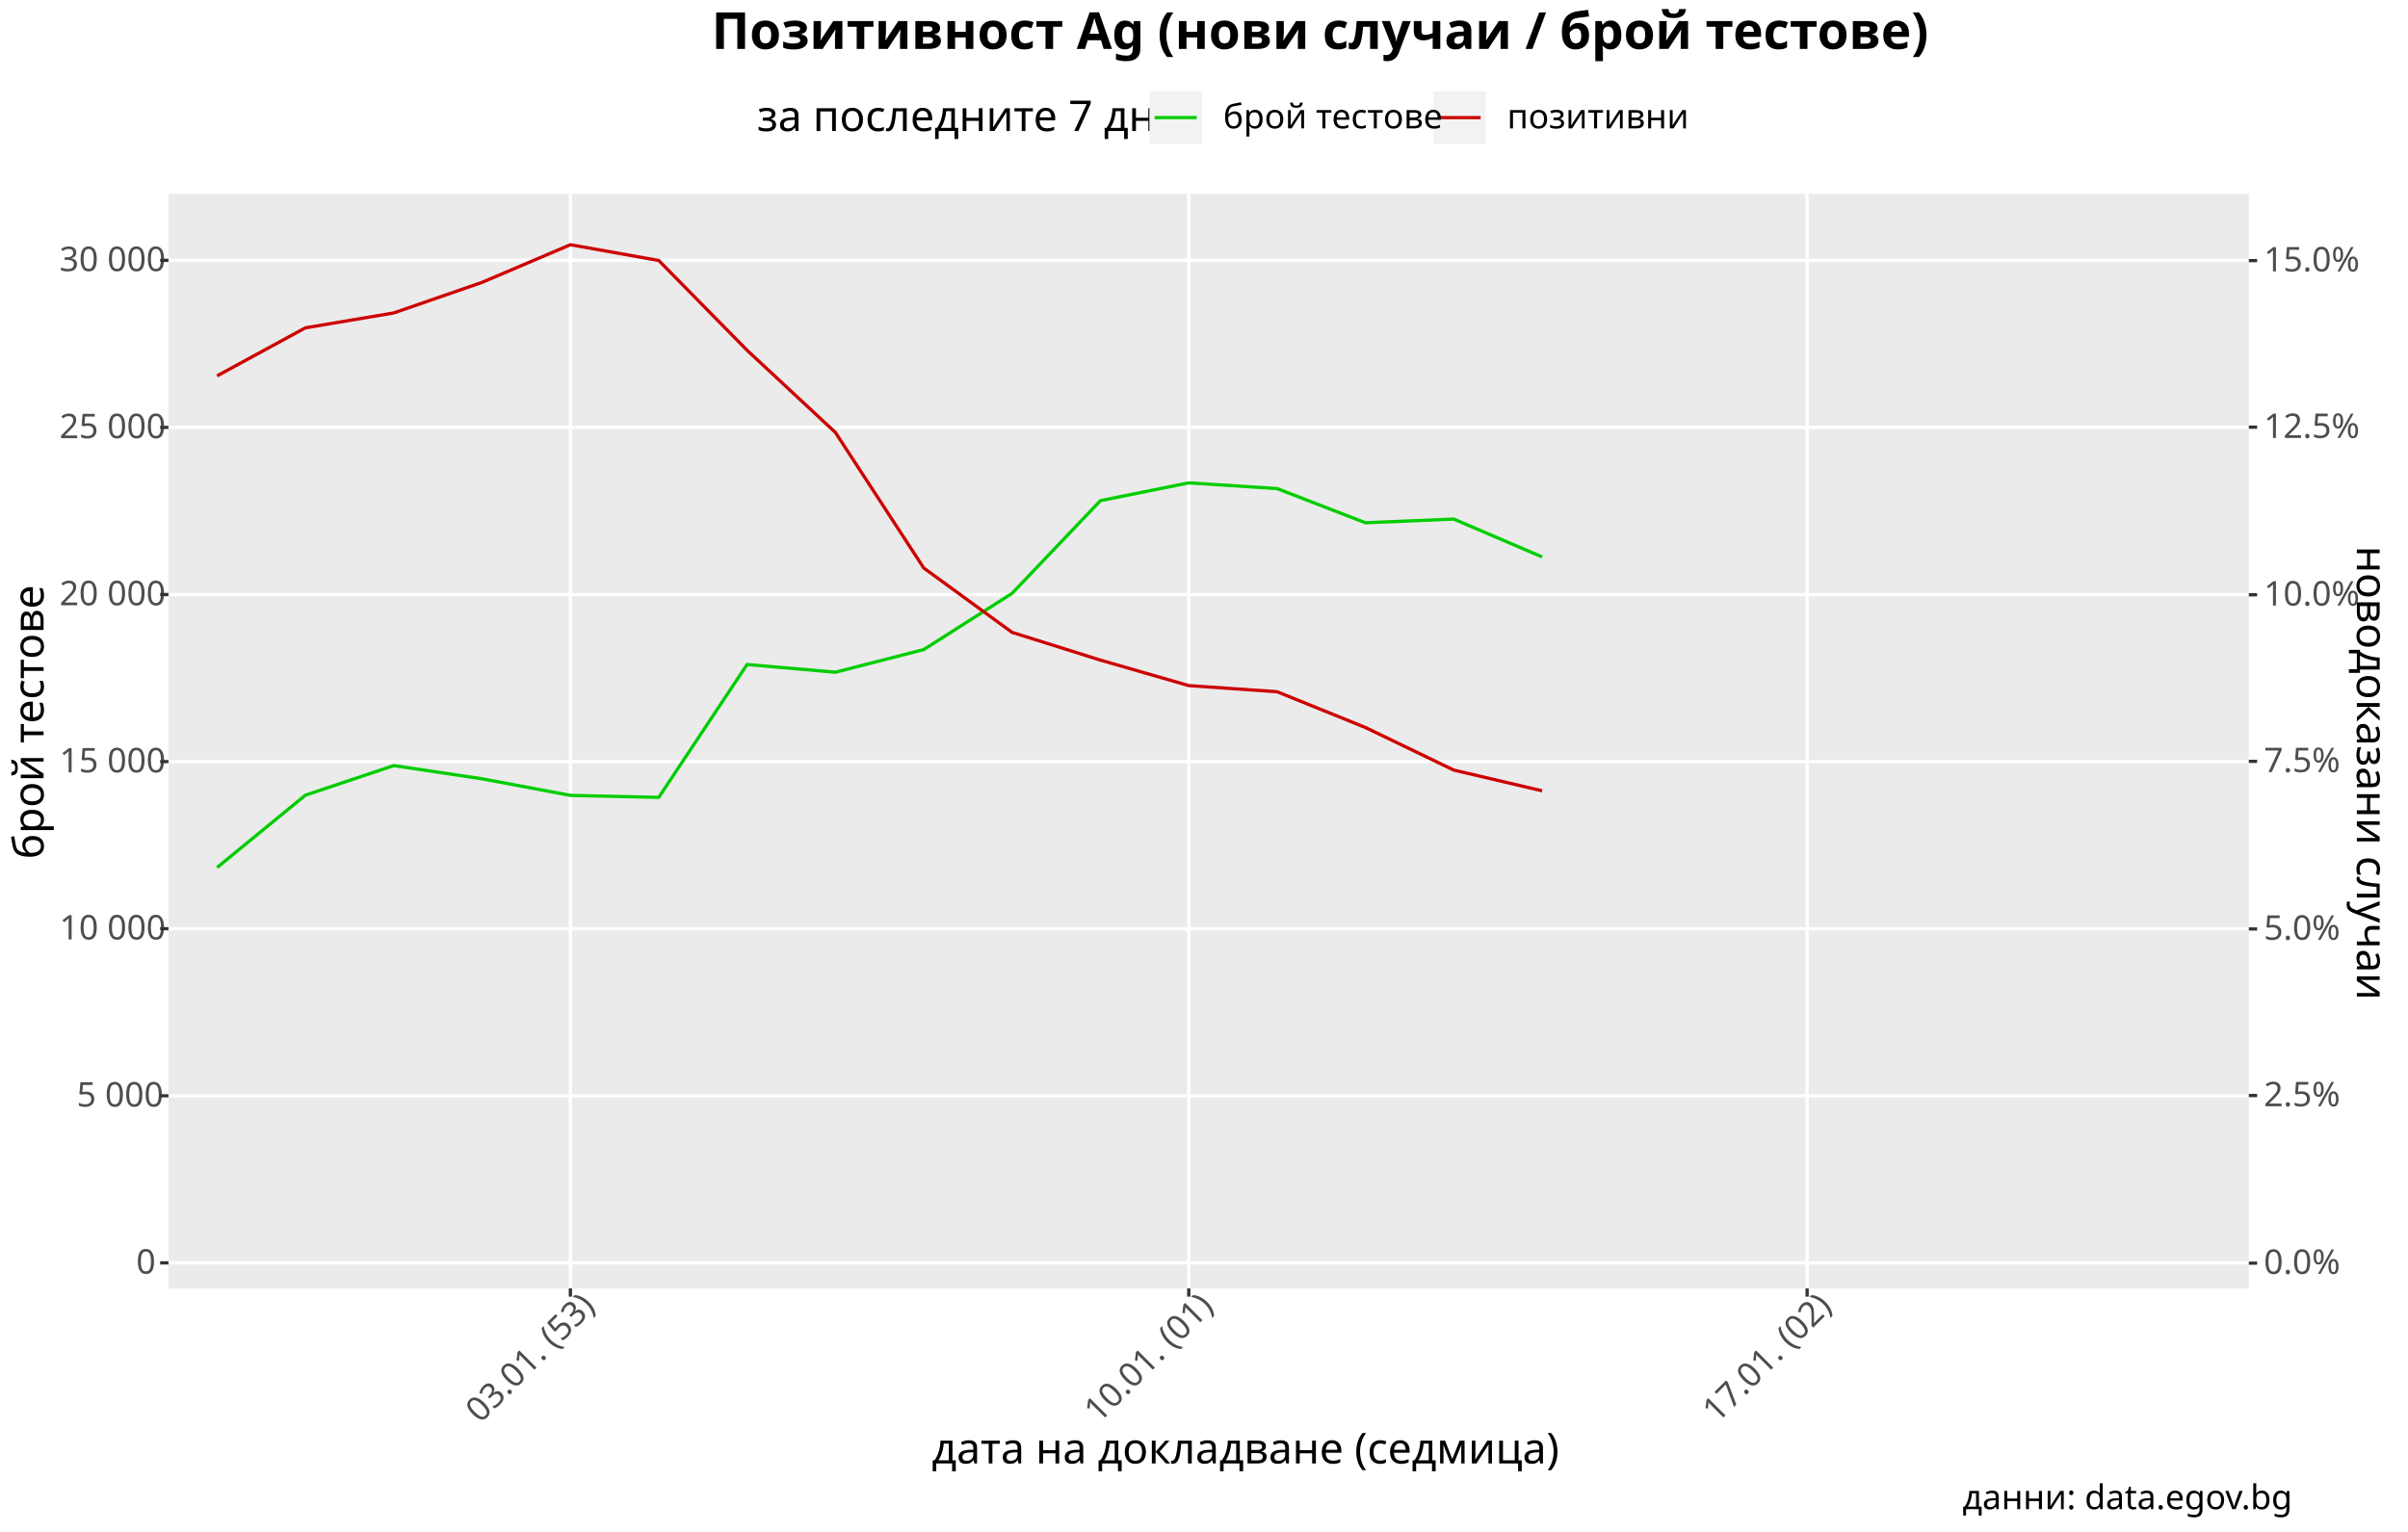
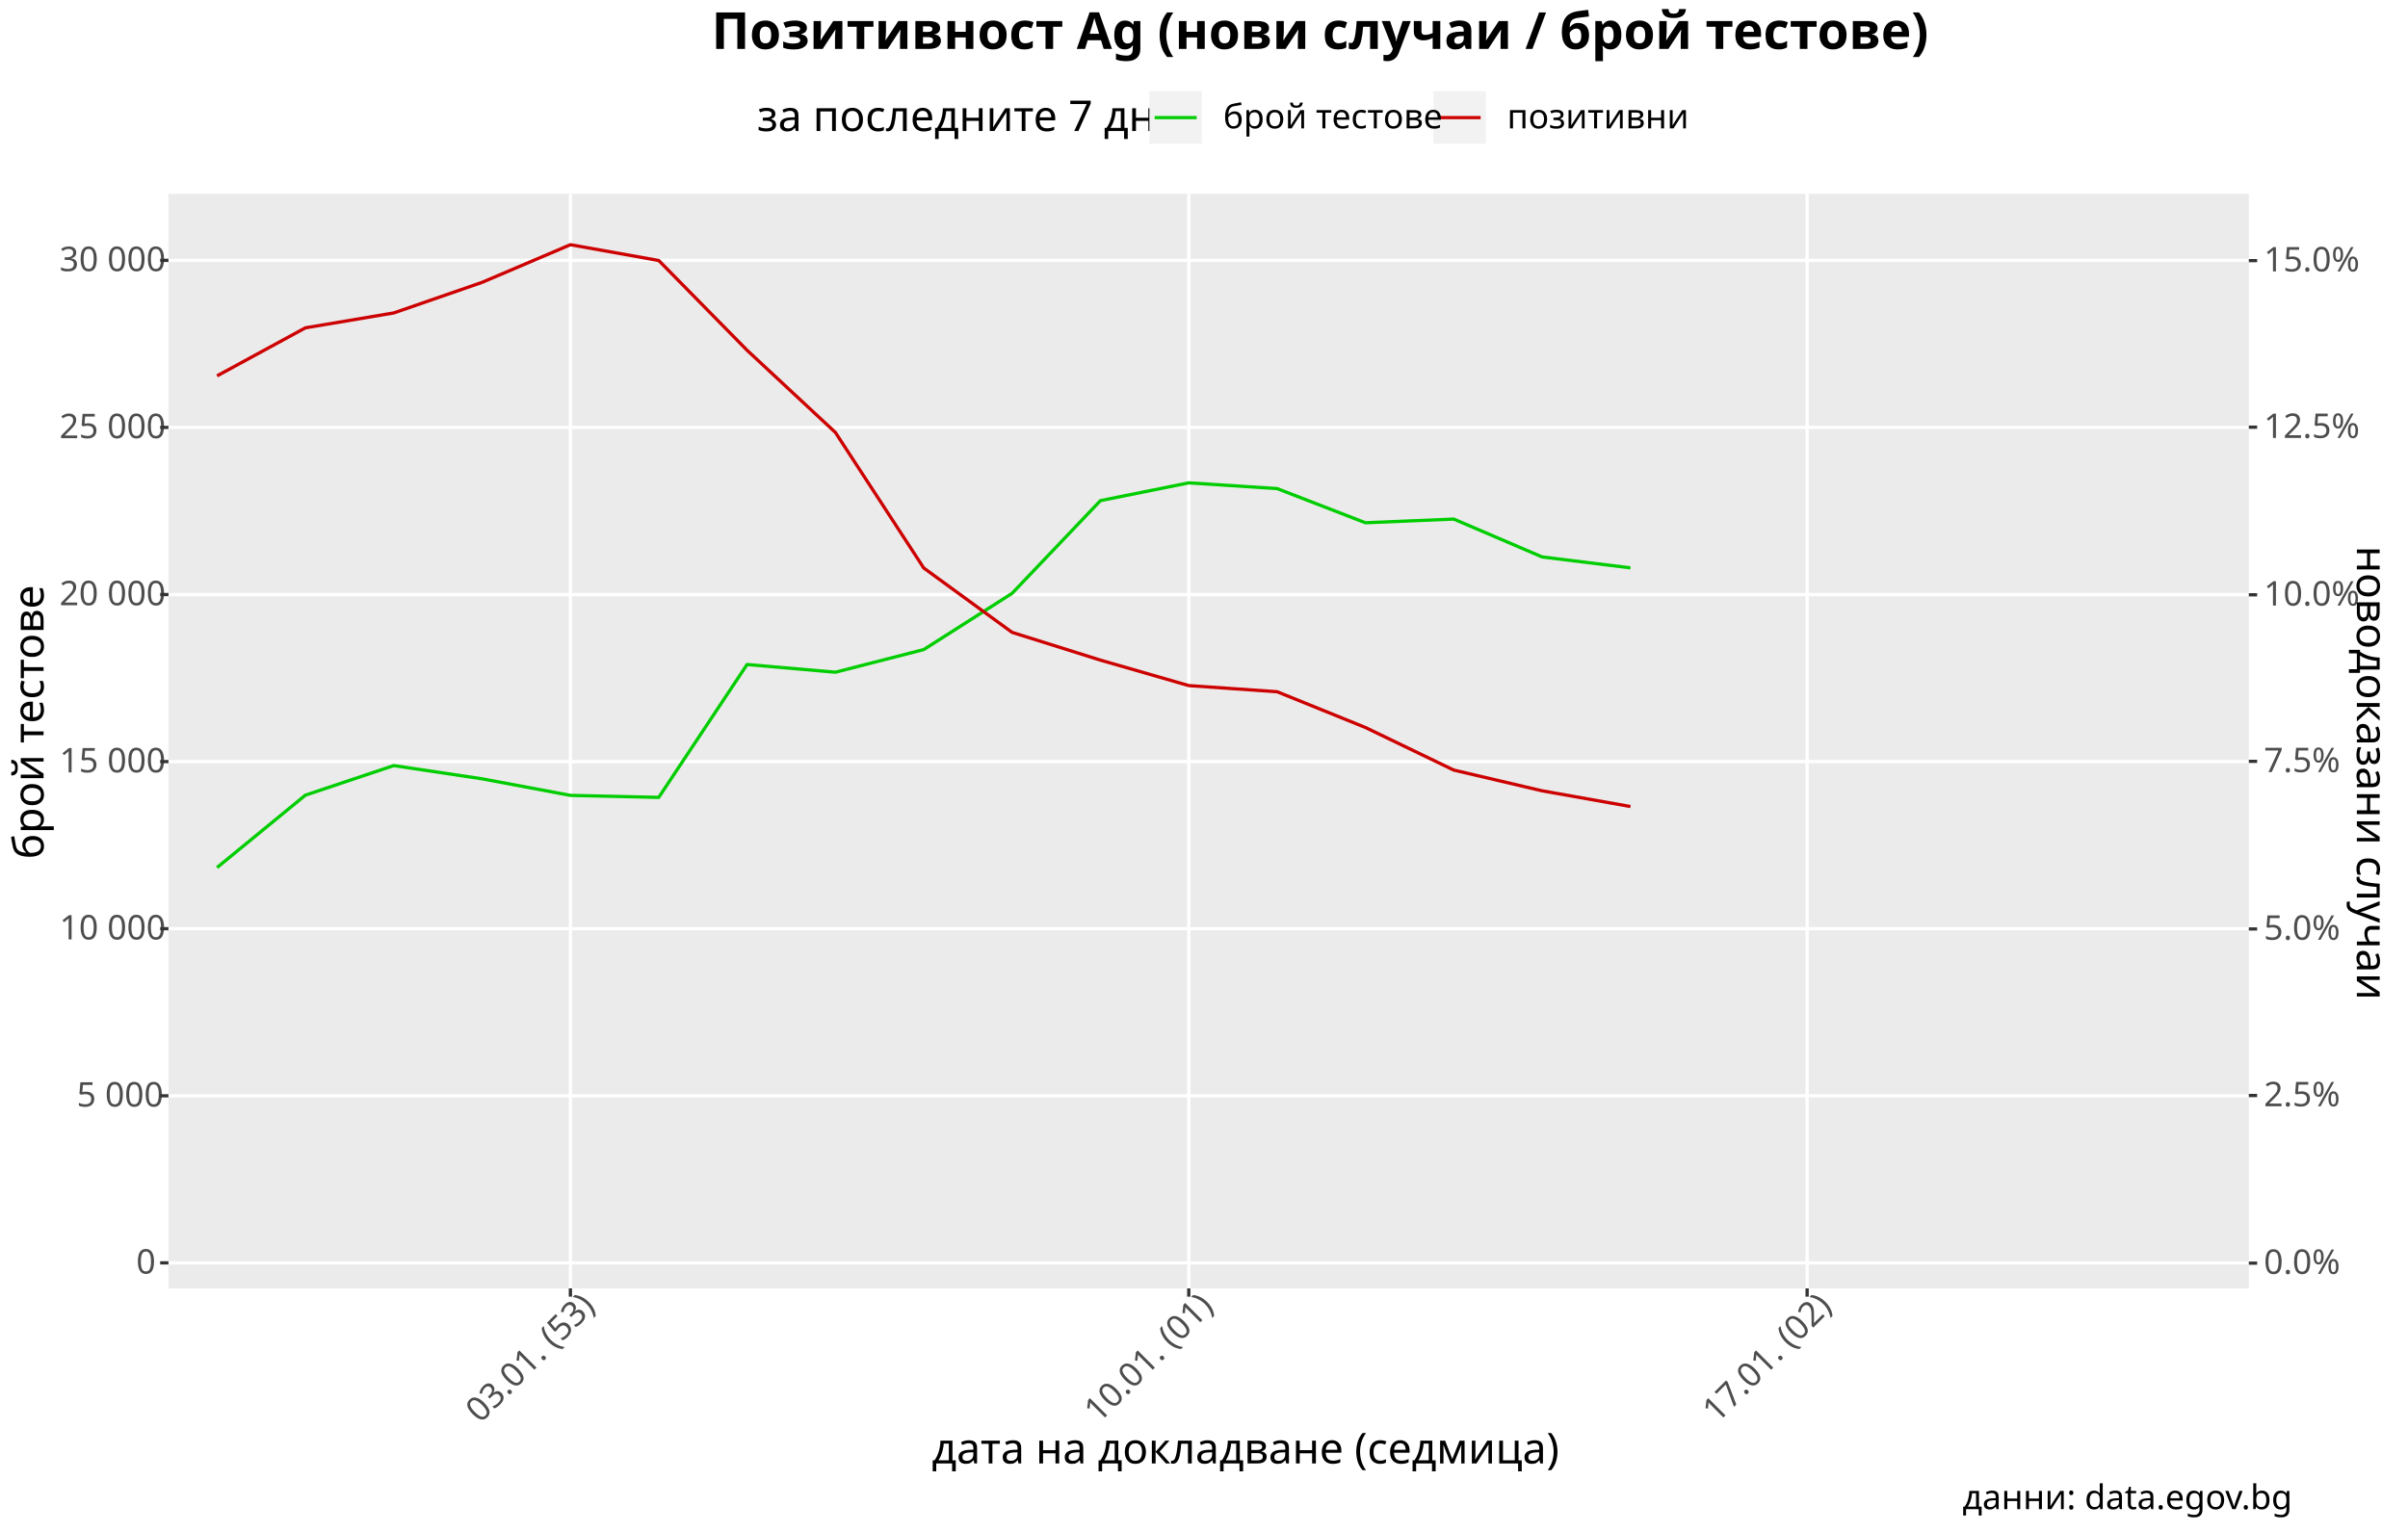
<svg xmlns="http://www.w3.org/2000/svg" viewBox="0 0 792.00 504.00">
  <defs>
    <style type="text/css">
    line, polyline, polygon, path, rect, circle {
      fill: none;
      stroke: #000000;
      stroke-linecap: round;
      stroke-linejoin: round;
      stroke-miterlimit: 10.00;
    }
  </style>
  </defs>
  <rect width="100%" height="100%" style="stroke: none; fill: #FFFFFF;" />
  <rect x="0.00" y="0.00" width="792.00" height="504.00" style="stroke-width: 1.07; stroke: #FFFFFF; fill: #FFFFFF;" />
  <defs>
    <clipPath id="cpNTUuNDF8NzM5LjY1fDQyMy44N3w2My43Nw==">
      <rect x="55.41" y="63.77" width="684.24" height="360.10" />
    </clipPath>
  </defs>
  <rect x="55.41" y="63.77" width="684.24" height="360.10" style="stroke-width: 1.07; stroke: none; fill: #EBEBEB;" clip-path="url(#cpNTUuNDF8NzM5LjY1fDQyMy44N3w2My43Nw==)" />
  <polyline points="55.41,415.49 739.65,415.49 " style="stroke-width: 1.07; stroke: #FFFFFF; stroke-linecap: butt;" clip-path="url(#cpNTUuNDF8NzM5LjY1fDQyMy44N3w2My43Nw==)" />
  <polyline points="55.41,360.52 739.65,360.52 " style="stroke-width: 1.07; stroke: #FFFFFF; stroke-linecap: butt;" clip-path="url(#cpNTUuNDF8NzM5LjY1fDQyMy44N3w2My43Nw==)" />
  <polyline points="55.41,305.54 739.65,305.54 " style="stroke-width: 1.07; stroke: #FFFFFF; stroke-linecap: butt;" clip-path="url(#cpNTUuNDF8NzM5LjY1fDQyMy44N3w2My43Nw==)" />
  <polyline points="55.41,250.57 739.65,250.57 " style="stroke-width: 1.07; stroke: #FFFFFF; stroke-linecap: butt;" clip-path="url(#cpNTUuNDF8NzM5LjY1fDQyMy44N3w2My43Nw==)" />
  <polyline points="55.41,195.60 739.65,195.60 " style="stroke-width: 1.07; stroke: #FFFFFF; stroke-linecap: butt;" clip-path="url(#cpNTUuNDF8NzM5LjY1fDQyMy44N3w2My43Nw==)" />
  <polyline points="55.41,140.62 739.65,140.62 " style="stroke-width: 1.07; stroke: #FFFFFF; stroke-linecap: butt;" clip-path="url(#cpNTUuNDF8NzM5LjY1fDQyMy44N3w2My43Nw==)" />
  <polyline points="55.41,85.65 739.65,85.65 " style="stroke-width: 1.07; stroke: #FFFFFF; stroke-linecap: butt;" clip-path="url(#cpNTUuNDF8NzM5LjY1fDQyMy44N3w2My43Nw==)" />
  <polyline points="187.61,423.87 187.61,63.77 " style="stroke-width: 1.07; stroke: #FFFFFF; stroke-linecap: butt;" clip-path="url(#cpNTUuNDF8NzM5LjY1fDQyMy44N3w2My43Nw==)" />
  <polyline points="390.99,423.87 390.99,63.77 " style="stroke-width: 1.07; stroke: #FFFFFF; stroke-linecap: butt;" clip-path="url(#cpNTUuNDF8NzM5LjY1fDQyMy44N3w2My43Nw==)" />
  <polyline points="594.37,423.87 594.37,63.77 " style="stroke-width: 1.07; stroke: #FFFFFF; stroke-linecap: butt;" clip-path="url(#cpNTUuNDF8NzM5LjY1fDQyMy44N3w2My43Nw==)" />
-   <polyline points="71.39,285.42 100.44,261.61 129.50,251.88 158.55,256.23 187.61,261.68 216.66,262.34 245.71,218.62 274.77,221.16 303.82,213.71 332.88,195.21 361.93,164.71 390.99,158.86 420.04,160.74 449.10,171.99 478.15,170.78 507.21,183.23 " style="stroke-width: 1.07; stroke: #00CD00; stroke-linecap: butt;" clip-path="url(#cpNTUuNDF8NzM5LjY1fDQyMy44N3w2My43Nw==)" />
-   <polyline points="71.39,123.66 100.44,107.86 129.50,102.96 158.55,92.90 187.61,80.51 216.66,85.70 245.71,115.23 274.77,142.28 303.82,186.87 332.88,208.05 361.93,217.18 390.99,225.56 420.04,227.58 449.10,239.35 478.15,253.36 507.21,260.18 " style="stroke-width: 1.07; stroke: #CD0000; stroke-linecap: butt;" clip-path="url(#cpNTUuNDF8NzM5LjY1fDQyMy44N3w2My43Nw==)" />
+   <polyline points="71.39,285.42 100.44,261.61 129.50,251.88 158.55,256.23 187.61,261.68 216.66,262.34 245.71,218.62 274.77,221.16 303.82,213.71 332.88,195.21 361.93,164.71 390.99,158.86 420.04,160.74 449.10,171.99 478.15,170.78 507.21,183.23 536.26,186.83 " style="stroke-width: 1.07; stroke: #00CD00; stroke-linecap: butt;" clip-path="url(#cpNTUuNDF8NzM5LjY1fDQyMy44N3w2My43Nw==)" />
+   <polyline points="71.39,123.66 100.44,107.86 129.50,102.96 158.55,92.90 187.61,80.51 216.66,85.70 245.71,115.23 274.77,142.28 303.82,186.87 332.88,208.05 361.93,217.18 390.99,225.56 420.04,227.58 449.10,239.35 478.15,253.36 507.21,260.18 536.26,265.35 " style="stroke-width: 1.07; stroke: #CD0000; stroke-linecap: butt;" clip-path="url(#cpNTUuNDF8NzM5LjY1fDQyMy44N3w2My43Nw==)" />
  <defs>
    <clipPath id="cpMC4wMHw3OTIuMDB8NTA0LjAwfDAuMDA=">
      <rect x="0.00" y="0.00" width="792.00" height="504.00" />
    </clipPath>
  </defs>
  <g clip-path="url(#cpMC4wMHw3OTIuMDB8NTA0LjAwfDAuMDA=)">
    <text x="44.80" y="419.03" style="font-size: 11.20px; fill: #4D4D4D; font-family: Calibri;" textLength="5.68px" lengthAdjust="spacingAndGlyphs">0</text>
  </g>
  <g clip-path="url(#cpMC4wMHw3OTIuMDB8NTA0LjAwfDAuMDA=)">
    <text x="25.24" y="364.06" style="font-size: 11.20px; fill: #4D4D4D; font-family: Calibri;" textLength="25.24px" lengthAdjust="spacingAndGlyphs">5 000</text>
  </g>
  <g clip-path="url(#cpMC4wMHw3OTIuMDB8NTA0LjAwfDAuMDA=)">
    <text x="19.56" y="309.08" style="font-size: 11.20px; fill: #4D4D4D; font-family: Calibri;" textLength="30.91px" lengthAdjust="spacingAndGlyphs">10 000</text>
  </g>
  <g clip-path="url(#cpMC4wMHw3OTIuMDB8NTA0LjAwfDAuMDA=)">
    <text x="19.56" y="254.11" style="font-size: 11.20px; fill: #4D4D4D; font-family: Calibri;" textLength="30.91px" lengthAdjust="spacingAndGlyphs">15 000</text>
  </g>
  <g clip-path="url(#cpMC4wMHw3OTIuMDB8NTA0LjAwfDAuMDA=)">
    <text x="19.56" y="199.13" style="font-size: 11.20px; fill: #4D4D4D; font-family: Calibri;" textLength="30.91px" lengthAdjust="spacingAndGlyphs">20 000</text>
  </g>
  <g clip-path="url(#cpMC4wMHw3OTIuMDB8NTA0LjAwfDAuMDA=)">
    <text x="19.56" y="144.16" style="font-size: 11.20px; fill: #4D4D4D; font-family: Calibri;" textLength="30.91px" lengthAdjust="spacingAndGlyphs">25 000</text>
  </g>
  <g clip-path="url(#cpMC4wMHw3OTIuMDB8NTA0LjAwfDAuMDA=)">
    <text x="19.56" y="89.19" style="font-size: 11.20px; fill: #4D4D4D; font-family: Calibri;" textLength="30.91px" lengthAdjust="spacingAndGlyphs">30 000</text>
  </g>
  <polyline points="52.67,415.49 55.41,415.49 " style="stroke-width: 1.07; stroke: #333333; stroke-linecap: butt;" clip-path="url(#cpMC4wMHw3OTIuMDB8NTA0LjAwfDAuMDA=)" />
  <polyline points="52.67,360.52 55.41,360.52 " style="stroke-width: 1.07; stroke: #333333; stroke-linecap: butt;" clip-path="url(#cpMC4wMHw3OTIuMDB8NTA0LjAwfDAuMDA=)" />
  <polyline points="52.67,305.54 55.41,305.54 " style="stroke-width: 1.07; stroke: #333333; stroke-linecap: butt;" clip-path="url(#cpMC4wMHw3OTIuMDB8NTA0LjAwfDAuMDA=)" />
  <polyline points="52.67,250.57 55.41,250.57 " style="stroke-width: 1.07; stroke: #333333; stroke-linecap: butt;" clip-path="url(#cpMC4wMHw3OTIuMDB8NTA0LjAwfDAuMDA=)" />
  <polyline points="52.67,195.60 55.41,195.60 " style="stroke-width: 1.07; stroke: #333333; stroke-linecap: butt;" clip-path="url(#cpMC4wMHw3OTIuMDB8NTA0LjAwfDAuMDA=)" />
  <polyline points="52.67,140.62 55.41,140.62 " style="stroke-width: 1.07; stroke: #333333; stroke-linecap: butt;" clip-path="url(#cpMC4wMHw3OTIuMDB8NTA0LjAwfDAuMDA=)" />
  <polyline points="52.67,85.65 55.41,85.65 " style="stroke-width: 1.07; stroke: #333333; stroke-linecap: butt;" clip-path="url(#cpMC4wMHw3OTIuMDB8NTA0LjAwfDAuMDA=)" />
  <polyline points="739.65,415.58 742.38,415.58 " style="stroke-width: 1.07; stroke: #333333; stroke-linecap: butt;" clip-path="url(#cpMC4wMHw3OTIuMDB8NTA0LjAwfDAuMDA=)" />
  <polyline points="739.65,360.42 742.38,360.42 " style="stroke-width: 1.07; stroke: #333333; stroke-linecap: butt;" clip-path="url(#cpMC4wMHw3OTIuMDB8NTA0LjAwfDAuMDA=)" />
  <polyline points="739.65,305.63 742.38,305.63 " style="stroke-width: 1.07; stroke: #333333; stroke-linecap: butt;" clip-path="url(#cpMC4wMHw3OTIuMDB8NTA0LjAwfDAuMDA=)" />
  <polyline points="739.65,250.48 742.38,250.48 " style="stroke-width: 1.07; stroke: #333333; stroke-linecap: butt;" clip-path="url(#cpMC4wMHw3OTIuMDB8NTA0LjAwfDAuMDA=)" />
  <polyline points="739.65,195.69 742.38,195.69 " style="stroke-width: 1.07; stroke: #333333; stroke-linecap: butt;" clip-path="url(#cpMC4wMHw3OTIuMDB8NTA0LjAwfDAuMDA=)" />
  <polyline points="739.65,140.54 742.38,140.54 " style="stroke-width: 1.07; stroke: #333333; stroke-linecap: butt;" clip-path="url(#cpMC4wMHw3OTIuMDB8NTA0LjAwfDAuMDA=)" />
  <polyline points="739.65,85.75 742.38,85.75 " style="stroke-width: 1.07; stroke: #333333; stroke-linecap: butt;" clip-path="url(#cpMC4wMHw3OTIuMDB8NTA0LjAwfDAuMDA=)" />
  <g clip-path="url(#cpMC4wMHw3OTIuMDB8NTA0LjAwfDAuMDA=)">
    <text x="744.58" y="419.11" style="font-size: 11.20px; fill: #4D4D4D; font-family: Calibri;" textLength="22.19px" lengthAdjust="spacingAndGlyphs">0.0%</text>
  </g>
  <g clip-path="url(#cpMC4wMHw3OTIuMDB8NTA0LjAwfDAuMDA=)">
    <text x="744.58" y="363.96" style="font-size: 11.20px; fill: #4D4D4D; font-family: Calibri;" textLength="22.19px" lengthAdjust="spacingAndGlyphs">2.5%</text>
  </g>
  <g clip-path="url(#cpMC4wMHw3OTIuMDB8NTA0LjAwfDAuMDA=)">
    <text x="744.58" y="309.17" style="font-size: 11.20px; fill: #4D4D4D; font-family: Calibri;" textLength="22.19px" lengthAdjust="spacingAndGlyphs">5.0%</text>
  </g>
  <g clip-path="url(#cpMC4wMHw3OTIuMDB8NTA0LjAwfDAuMDA=)">
    <text x="744.58" y="254.02" style="font-size: 11.20px; fill: #4D4D4D; font-family: Calibri;" textLength="22.19px" lengthAdjust="spacingAndGlyphs">7.5%</text>
  </g>
  <g clip-path="url(#cpMC4wMHw3OTIuMDB8NTA0LjAwfDAuMDA=)">
    <text x="744.58" y="199.23" style="font-size: 11.20px; fill: #4D4D4D; font-family: Calibri;" textLength="27.86px" lengthAdjust="spacingAndGlyphs">10.0%</text>
  </g>
  <g clip-path="url(#cpMC4wMHw3OTIuMDB8NTA0LjAwfDAuMDA=)">
    <text x="744.58" y="144.08" style="font-size: 11.20px; fill: #4D4D4D; font-family: Calibri;" textLength="27.86px" lengthAdjust="spacingAndGlyphs">12.5%</text>
  </g>
  <g clip-path="url(#cpMC4wMHw3OTIuMDB8NTA0LjAwfDAuMDA=)">
    <text x="744.58" y="89.29" style="font-size: 11.20px; fill: #4D4D4D; font-family: Calibri;" textLength="27.86px" lengthAdjust="spacingAndGlyphs">15.0%</text>
  </g>
  <polyline points="187.61,426.61 187.61,423.87 " style="stroke-width: 1.07; stroke: #333333; stroke-linecap: butt;" clip-path="url(#cpMC4wMHw3OTIuMDB8NTA0LjAwfDAuMDA=)" />
  <polyline points="390.99,426.61 390.99,423.87 " style="stroke-width: 1.07; stroke: #333333; stroke-linecap: butt;" clip-path="url(#cpMC4wMHw3OTIuMDB8NTA0LjAwfDAuMDA=)" />
  <polyline points="594.37,426.61 594.37,423.87 " style="stroke-width: 1.07; stroke: #333333; stroke-linecap: butt;" clip-path="url(#cpMC4wMHw3OTIuMDB8NTA0LjAwfDAuMDA=)" />
  <g clip-path="url(#cpMC4wMHw3OTIuMDB8NTA0LjAwfDAuMDA=)">
    <text transform="translate(157.93,468.48) rotate(-45)" style="font-size: 11.20px; fill: #4D4D4D; font-family: Calibri;" textLength="49.04px" lengthAdjust="spacingAndGlyphs">03.01. (53)</text>
  </g>
  <g clip-path="url(#cpMC4wMHw3OTIuMDB8NTA0LjAwfDAuMDA=)">
    <text transform="translate(361.32,468.48) rotate(-45)" style="font-size: 11.20px; fill: #4D4D4D; font-family: Calibri;" textLength="49.04px" lengthAdjust="spacingAndGlyphs">10.01. (01)</text>
  </g>
  <g clip-path="url(#cpMC4wMHw3OTIuMDB8NTA0LjAwfDAuMDA=)">
    <text transform="translate(564.70,468.48) rotate(-45)" style="font-size: 11.20px; fill: #4D4D4D; font-family: Calibri;" textLength="49.04px" lengthAdjust="spacingAndGlyphs">17.01. (02)</text>
  </g>
  <g clip-path="url(#cpMC4wMHw3OTIuMDB8NTA0LjAwfDAuMDA=)">
    <text x="306.50" y="481.47" style="font-size: 14.00px; font-family: Calibri;" textLength="182.06px" lengthAdjust="spacingAndGlyphs">дата на докладване (седмица)</text>
  </g>
  <g clip-path="url(#cpMC4wMHw3OTIuMDB8NTA0LjAwfDAuMDA=)">
    <text transform="translate(14.33,282.67) rotate(-90)" style="font-size: 14.00px; font-family: Calibri;" textLength="77.71px" lengthAdjust="spacingAndGlyphs">брой тестове</text>
  </g>
  <g clip-path="url(#cpMC4wMHw3OTIuMDB8NTA0LjAwfDAuMDA=)">
    <text transform="translate(775.18,179.60) rotate(90)" style="font-size: 14.00px; font-family: Calibri;" textLength="128.43px" lengthAdjust="spacingAndGlyphs">новодоказани случаи</text>
  </g>
  <rect x="243.55" y="24.57" width="307.94" height="28.24" style="stroke-width: 1.07; stroke: none; fill: #FFFFFF;" clip-path="url(#cpMC4wMHw3OTIuMDB8NTA0LjAwfDAuMDA=)" />
  <g clip-path="url(#cpMC4wMHw3OTIuMDB8NTA0LjAwfDAuMDA=)">
    <text x="249.03" y="43.11" style="font-size: 14.00px; font-family: Calibri;" textLength="122.04px" lengthAdjust="spacingAndGlyphs">за последните 7 дни</text>
  </g>
  <rect x="378.04" y="30.05" width="17.28" height="17.28" style="stroke-width: 1.07; stroke: none; fill: #F2F2F2;" clip-path="url(#cpMC4wMHw3OTIuMDB8NTA0LjAwfDAuMDA=)" />
  <line x1="379.77" y1="38.69" x2="393.60" y2="38.69" style="stroke-width: 1.07; stroke: #00CD00; stroke-linecap: butt;" clip-path="url(#cpMC4wMHw3OTIuMDB8NTA0LjAwfDAuMDA=)" />
  <rect x="471.44" y="30.05" width="17.28" height="17.28" style="stroke-width: 1.07; stroke: none; fill: #F2F2F2;" clip-path="url(#cpMC4wMHw3OTIuMDB8NTA0LjAwfDAuMDA=)" />
  <line x1="473.17" y1="38.69" x2="486.99" y2="38.69" style="stroke-width: 1.07; stroke: #CD0000; stroke-linecap: butt;" clip-path="url(#cpMC4wMHw3OTIuMDB8NTA0LjAwfDAuMDA=)" />
  <g clip-path="url(#cpMC4wMHw3OTIuMDB8NTA0LjAwfDAuMDA=)">
    <text x="402.30" y="42.23" style="font-size: 11.20px; font-family: Calibri;" textLength="62.17px" lengthAdjust="spacingAndGlyphs">брой тестове</text>
  </g>
  <g clip-path="url(#cpMC4wMHw3OTIuMDB8NTA0LjAwfDAuMDA=)">
    <text x="495.69" y="42.23" style="font-size: 11.20px; font-family: Calibri;" textLength="50.32px" lengthAdjust="spacingAndGlyphs">позитивни</text>
  </g>
  <g clip-path="url(#cpMC4wMHw3OTIuMDB8NTA0LjAwfDAuMDA=)">
    <text x="234.04" y="16.09" style="font-size: 16.80px; font-weight: bold; font-family: Calibri;" textLength="326.98px" lengthAdjust="spacingAndGlyphs">Позитивност Ag (нови случаи / брой тестове)</text>
  </g>
  <g clip-path="url(#cpMC4wMHw3OTIuMDB8NTA0LjAwfDAuMDA=)">
    <text x="645.48" y="496.52" style="font-size: 11.20px; font-family: Calibri;" textLength="94.16px" lengthAdjust="spacingAndGlyphs">данни: data.egov.bg</text>
  </g>
</svg>
